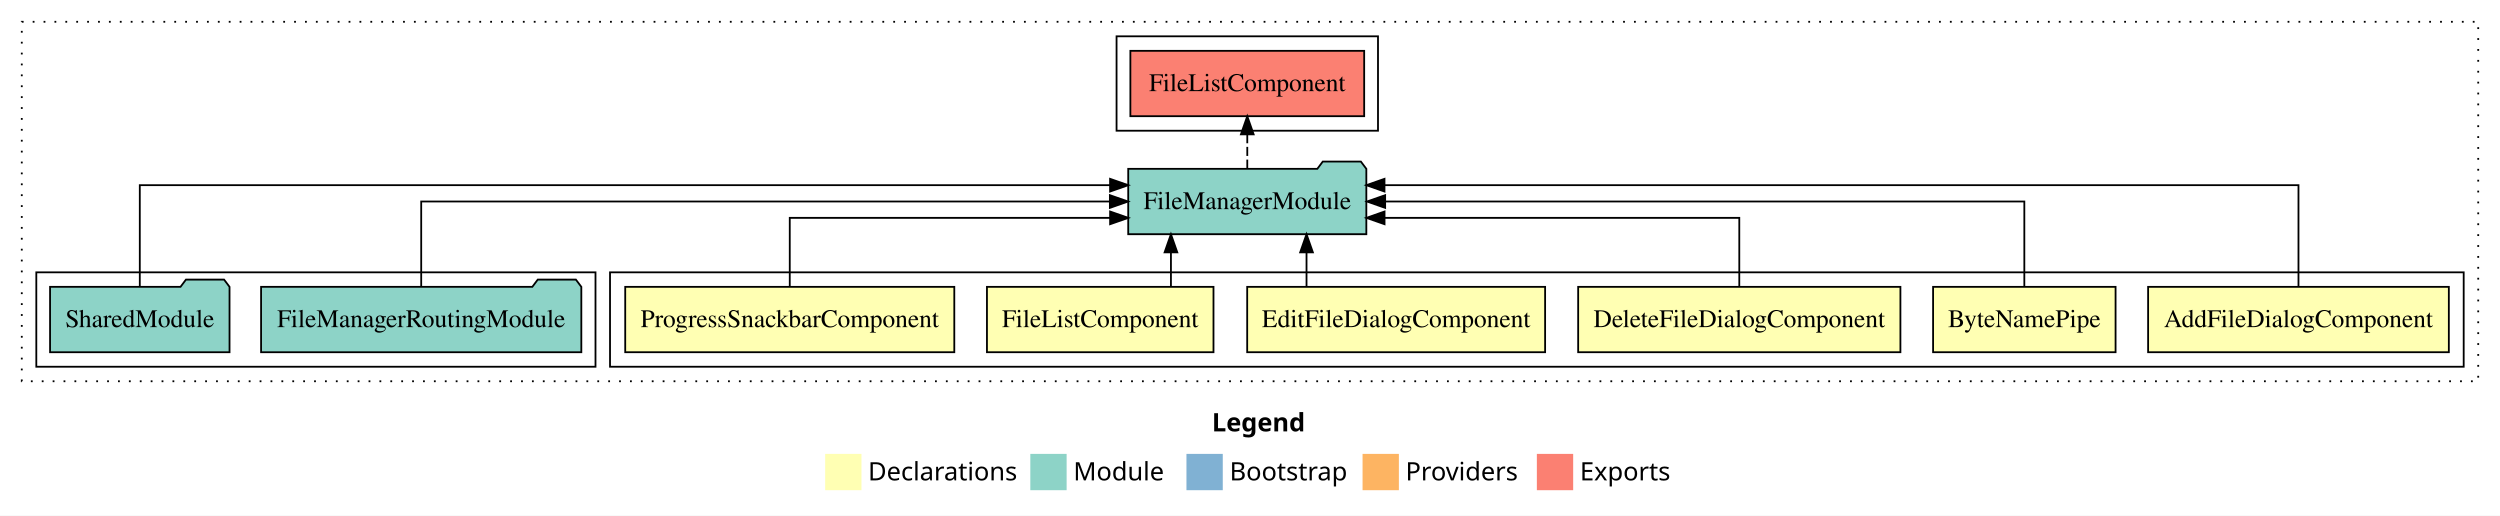
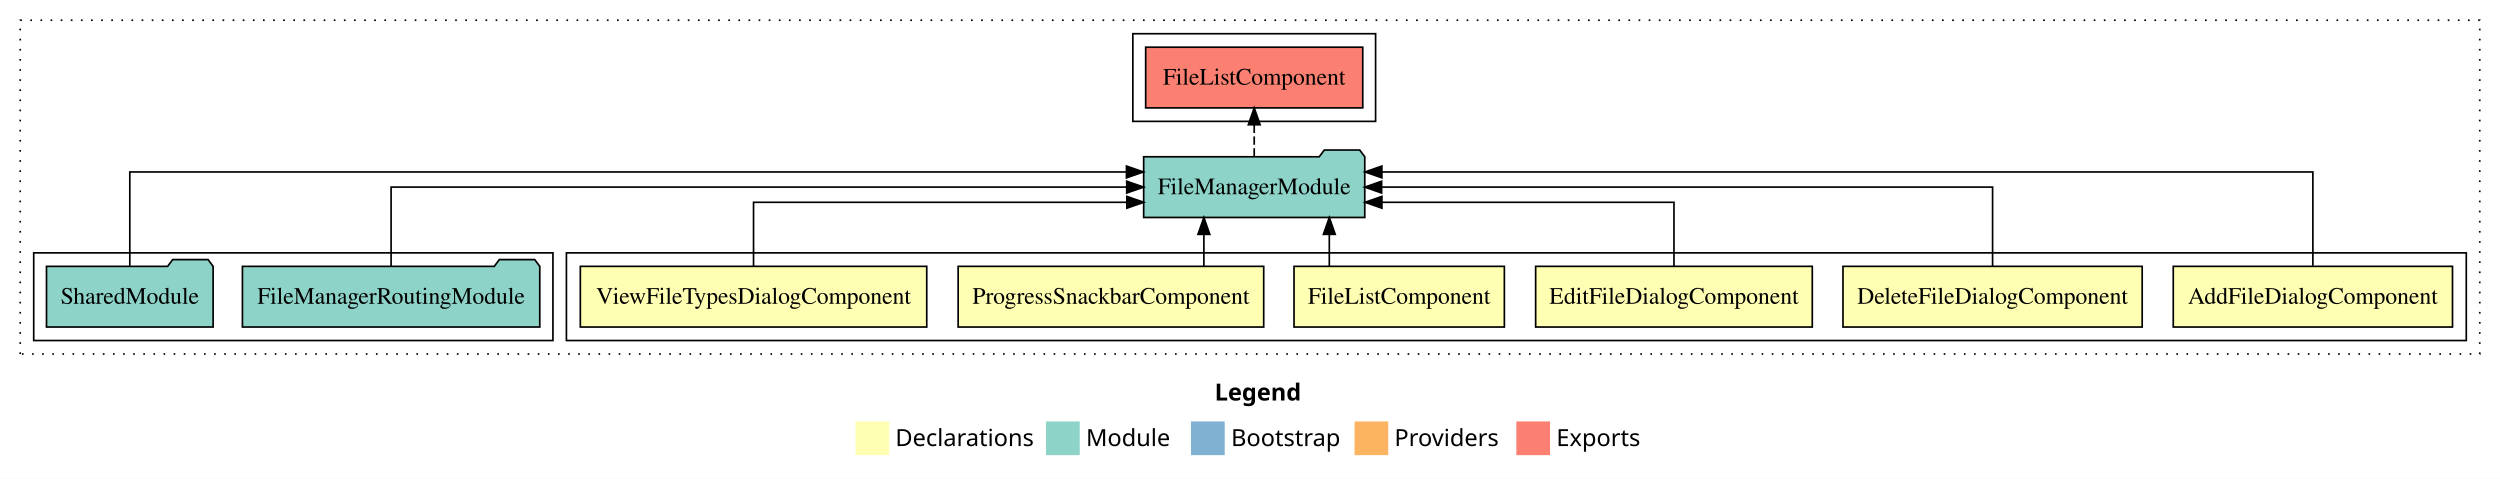
- <svg xmlns="http://www.w3.org/2000/svg" width="1377pt" height="284pt" viewBox="0.00 0.00 1377.00 284.00">
+ <svg xmlns="http://www.w3.org/2000/svg" width="1483pt" height="284pt" viewBox="0.00 0.00 1483.00 284.00">
  <g id="graph0" class="graph" transform="scale(1 1) rotate(0) translate(4 280)">
-     <polygon fill="#ffffff" stroke="transparent" points="-4,4 -4,-280 1373,-280 1373,4 -4,4" />
-     <text text-anchor="start" x="663.509" y="-42.4" font-family="sans-serif" font-weight="bold" font-size="14.00" fill="#000000">Legend</text>
-     <polygon fill="#ffffb3" stroke="transparent" points="450.5,-10 450.5,-30 470.5,-30 470.5,-10 450.5,-10" />
-     <text text-anchor="start" x="474.129" y="-15.4" font-family="sans-serif" font-size="14.00" fill="#000000">  Declarations</text>
-     <polygon fill="#8dd3c7" stroke="transparent" points="563.5,-10 563.5,-30 583.5,-30 583.5,-10 563.5,-10" />
-     <text text-anchor="start" x="587.225" y="-15.4" font-family="sans-serif" font-size="14.00" fill="#000000">  Module</text>
-     <polygon fill="#80b1d3" stroke="transparent" points="649.5,-10 649.5,-30 669.5,-30 669.5,-10 649.5,-10" />
-     <text text-anchor="start" x="673.281" y="-15.4" font-family="sans-serif" font-size="14.00" fill="#000000">  Bootstrap</text>
-     <polygon fill="#fdb462" stroke="transparent" points="746.5,-10 746.5,-30 766.5,-30 766.5,-10 746.5,-10" />
-     <text text-anchor="start" x="770.173" y="-15.4" font-family="sans-serif" font-size="14.00" fill="#000000">  Providers</text>
-     <polygon fill="#fb8072" stroke="transparent" points="842.5,-10 842.5,-30 862.5,-30 862.5,-10 842.5,-10" />
-     <text text-anchor="start" x="866.226" y="-15.4" font-family="sans-serif" font-size="14.00" fill="#000000">  Exports</text>
+     <polygon fill="#ffffff" stroke="transparent" points="-4,4 -4,-280 1479,-280 1479,4 -4,4" />
+     <text text-anchor="start" x="716.509" y="-42.4" font-family="sans-serif" font-weight="bold" font-size="14.00" fill="#000000">Legend</text>
+     <polygon fill="#ffffb3" stroke="transparent" points="503.5,-10 503.5,-30 523.5,-30 523.5,-10 503.5,-10" />
+     <text text-anchor="start" x="527.129" y="-15.4" font-family="sans-serif" font-size="14.00" fill="#000000">  Declarations</text>
+     <polygon fill="#8dd3c7" stroke="transparent" points="616.5,-10 616.5,-30 636.5,-30 636.5,-10 616.5,-10" />
+     <text text-anchor="start" x="640.225" y="-15.4" font-family="sans-serif" font-size="14.00" fill="#000000">  Module</text>
+     <polygon fill="#80b1d3" stroke="transparent" points="702.5,-10 702.5,-30 722.5,-30 722.5,-10 702.5,-10" />
+     <text text-anchor="start" x="726.281" y="-15.4" font-family="sans-serif" font-size="14.00" fill="#000000">  Bootstrap</text>
+     <polygon fill="#fdb462" stroke="transparent" points="799.5,-10 799.5,-30 819.5,-30 819.5,-10 799.5,-10" />
+     <text text-anchor="start" x="823.173" y="-15.4" font-family="sans-serif" font-size="14.00" fill="#000000">  Providers</text>
+     <polygon fill="#fb8072" stroke="transparent" points="895.5,-10 895.5,-30 915.5,-30 915.5,-10 895.5,-10" />
+     <text text-anchor="start" x="919.226" y="-15.4" font-family="sans-serif" font-size="14.00" fill="#000000">  Exports</text>
    <g id="clust1" class="cluster">
-       <polygon fill="none" stroke="#000000" stroke-dasharray="1,5" points="8,-70 8,-268 1361,-268 1361,-70 8,-70" />
+       <polygon fill="none" stroke="#000000" stroke-dasharray="1,5" points="8,-70 8,-268 1467,-268 1467,-70 8,-70" />
    </g>
    <g id="clust2" class="cluster">
-       <polygon fill="none" stroke="#000000" points="332,-78 332,-130 1353,-130 1353,-78 332,-78" />
+       <polygon fill="none" stroke="#000000" points="332,-78 332,-130 1459,-130 1459,-78 332,-78" />
    </g>
    <g id="clust9" class="cluster">
      <polygon fill="none" stroke="#000000" points="16,-78 16,-130 324,-130 324,-78 16,-78" />
    </g>
    <g id="clust10" class="cluster">
-       <polygon fill="none" stroke="#000000" points="611,-208 611,-260 755,-260 755,-208 611,-208" />
+       <polygon fill="none" stroke="#000000" points="668,-208 668,-260 812,-260 812,-208 668,-208" />
    </g>
    <g id="node1" class="node">
-       <polygon fill="#ffffb3" stroke="#000000" points="1344.82,-122 1179.18,-122 1179.18,-86 1344.82,-86 1344.82,-122" />
-       <text text-anchor="middle" x="1262" y="-99.8" font-family="Times,serif" font-size="14.00" fill="#000000">AddFileDialogComponent</text>
+       <polygon fill="#ffffb3" stroke="#000000" points="1450.82,-122 1285.18,-122 1285.18,-86 1450.82,-86 1450.82,-122" />
+       <text text-anchor="middle" x="1368" y="-99.8" font-family="Times,serif" font-size="14.00" fill="#000000">AddFileDialogComponent</text>
    </g>
    <g id="node7" class="node">
-       <polygon fill="#8dd3c7" stroke="#000000" points="748.577,-187 745.577,-191 724.577,-191 721.577,-187 617.423,-187 617.423,-151 748.577,-151 748.577,-187" />
-       <text text-anchor="middle" x="683" y="-164.8" font-family="Times,serif" font-size="14.00" fill="#000000">FileManagerModule</text>
+       <polygon fill="#8dd3c7" stroke="#000000" points="805.577,-187 802.577,-191 781.577,-191 778.577,-187 674.423,-187 674.423,-151 805.577,-151 805.577,-187" />
+       <text text-anchor="middle" x="740" y="-164.8" font-family="Times,serif" font-size="14.00" fill="#000000">FileManagerModule</text>
    </g>
    <g id="edge1" class="edge">
-       <path fill="none" stroke="#000000" d="M1262,-122.292C1262,-144.206 1262,-178 1262,-178 1262,-178 758.574,-178 758.574,-178" />
-       <polygon fill="#000000" stroke="#000000" points="758.574,-174.5 748.574,-178 758.574,-181.5 758.574,-174.5" />
+       <path fill="none" stroke="#000000" d="M1368,-122.292C1368,-144.206 1368,-178 1368,-178 1368,-178 815.725,-178 815.725,-178" />
+       <polygon fill="#000000" stroke="#000000" points="815.725,-174.5 805.725,-178 815.725,-181.5 815.725,-174.5" />
    </g>
    <g id="node2" class="node">
-       <polygon fill="#ffffb3" stroke="#000000" points="1161.256,-122 1060.744,-122 1060.744,-86 1161.256,-86 1161.256,-122" />
-       <text text-anchor="middle" x="1111" y="-99.8" font-family="Times,serif" font-size="14.00" fill="#000000">ByteNamePipe</text>
+       <polygon fill="#ffffb3" stroke="#000000" points="1266.745,-122 1089.255,-122 1089.255,-86 1266.745,-86 1266.745,-122" />
+       <text text-anchor="middle" x="1178" y="-99.8" font-family="Times,serif" font-size="14.00" fill="#000000">DeleteFileDialogComponent</text>
    </g>
    <g id="edge2" class="edge">
-       <path fill="none" stroke="#000000" d="M1111,-122.106C1111,-141.339 1111,-169 1111,-169 1111,-169 758.937,-169 758.937,-169" />
-       <polygon fill="#000000" stroke="#000000" points="758.937,-165.5 748.937,-169 758.937,-172.5 758.937,-165.5" />
+       <path fill="none" stroke="#000000" d="M1178,-122.106C1178,-141.339 1178,-169 1178,-169 1178,-169 815.573,-169 815.573,-169" />
+       <polygon fill="#000000" stroke="#000000" points="815.573,-165.5 805.573,-169 815.573,-172.5 815.573,-165.5" />
    </g>
    <g id="node3" class="node">
-       <polygon fill="#ffffb3" stroke="#000000" points="1042.745,-122 865.255,-122 865.255,-86 1042.745,-86 1042.745,-122" />
-       <text text-anchor="middle" x="954" y="-99.8" font-family="Times,serif" font-size="14.00" fill="#000000">DeleteFileDialogComponent</text>
+       <polygon fill="#ffffb3" stroke="#000000" points="1071.048,-122 906.952,-122 906.952,-86 1071.048,-86 1071.048,-122" />
+       <text text-anchor="middle" x="989" y="-99.8" font-family="Times,serif" font-size="14.00" fill="#000000">EditFileDialogComponent</text>
    </g>
    <g id="edge3" class="edge">
-       <path fill="none" stroke="#000000" d="M954,-122.027C954,-138.398 954,-160 954,-160 954,-160 758.601,-160 758.601,-160" />
-       <polygon fill="#000000" stroke="#000000" points="758.602,-156.5 748.601,-160 758.601,-163.5 758.602,-156.5" />
+       <path fill="none" stroke="#000000" d="M989,-122.027C989,-138.398 989,-160 989,-160 989,-160 815.747,-160 815.747,-160" />
+       <polygon fill="#000000" stroke="#000000" points="815.748,-156.5 805.747,-160 815.747,-163.5 815.748,-156.5" />
    </g>
    <g id="node4" class="node">
-       <polygon fill="#ffffb3" stroke="#000000" points="847.048,-122 682.952,-122 682.952,-86 847.048,-86 847.048,-122" />
-       <text text-anchor="middle" x="765" y="-99.8" font-family="Times,serif" font-size="14.00" fill="#000000">EditFileDialogComponent</text>
+       <polygon fill="#ffffb3" stroke="#000000" points="888.389,-122 763.611,-122 763.611,-86 888.389,-86 888.389,-122" />
+       <text text-anchor="middle" x="826" y="-99.8" font-family="Times,serif" font-size="14.00" fill="#000000">FileListComponent</text>
    </g>
    <g id="edge4" class="edge">
-       <path fill="none" stroke="#000000" d="M715.633,-122.106C715.633,-122.106 715.633,-140.991 715.633,-140.991" />
-       <polygon fill="#000000" stroke="#000000" points="712.133,-140.991 715.633,-150.991 719.133,-140.991 712.133,-140.991" />
+       <path fill="none" stroke="#000000" d="M784.547,-122.106C784.547,-122.106 784.547,-140.991 784.547,-140.991" />
+       <polygon fill="#000000" stroke="#000000" points="781.047,-140.991 784.547,-150.991 788.047,-140.991 781.047,-140.991" />
    </g>
    <g id="node5" class="node">
-       <polygon fill="#ffffb3" stroke="#000000" points="664.389,-122 539.611,-122 539.611,-86 664.389,-86 664.389,-122" />
-       <text text-anchor="middle" x="602" y="-99.8" font-family="Times,serif" font-size="14.00" fill="#000000">FileListComponent</text>
+       <polygon fill="#ffffb3" stroke="#000000" points="745.627,-122 564.373,-122 564.373,-86 745.627,-86 745.627,-122" />
+       <text text-anchor="middle" x="655" y="-99.8" font-family="Times,serif" font-size="14.00" fill="#000000">ProgressSnackbarComponent</text>
    </g>
    <g id="edge5" class="edge">
-       <path fill="none" stroke="#000000" d="M640.953,-122.106C640.953,-122.106 640.953,-140.991 640.953,-140.991" />
-       <polygon fill="#000000" stroke="#000000" points="637.453,-140.991 640.953,-150.991 644.453,-140.991 637.453,-140.991" />
+       <path fill="none" stroke="#000000" d="M710.137,-122.106C710.137,-122.106 710.137,-140.991 710.137,-140.991" />
+       <polygon fill="#000000" stroke="#000000" points="706.638,-140.991 710.137,-150.991 713.638,-140.991 706.638,-140.991" />
    </g>
    <g id="node6" class="node">
-       <polygon fill="#ffffb3" stroke="#000000" points="521.627,-122 340.373,-122 340.373,-86 521.627,-86 521.627,-122" />
-       <text text-anchor="middle" x="431" y="-99.8" font-family="Times,serif" font-size="14.00" fill="#000000">ProgressSnackbarComponent</text>
+       <polygon fill="#ffffb3" stroke="#000000" points="545.744,-122 340.256,-122 340.256,-86 545.744,-86 545.744,-122" />
+       <text text-anchor="middle" x="443" y="-99.8" font-family="Times,serif" font-size="14.00" fill="#000000">ViewFileTypesDialogComponent</text>
    </g>
    <g id="edge6" class="edge">
-       <path fill="none" stroke="#000000" d="M431,-122.027C431,-138.398 431,-160 431,-160 431,-160 607.448,-160 607.448,-160" />
-       <polygon fill="#000000" stroke="#000000" points="607.448,-163.5 617.448,-160 607.448,-156.5 607.448,-163.5" />
+       <path fill="none" stroke="#000000" d="M443,-122.027C443,-138.398 443,-160 443,-160 443,-160 664.454,-160 664.454,-160" />
+       <polygon fill="#000000" stroke="#000000" points="664.455,-163.5 674.454,-160 664.454,-156.5 664.455,-163.5" />
    </g>
    <g id="node10" class="node">
-       <polygon fill="#fb8072" stroke="#000000" points="747.39,-252 618.61,-252 618.61,-216 747.39,-216 747.39,-252" />
-       <text text-anchor="middle" x="683" y="-229.8" font-family="Times,serif" font-size="14.00" fill="#000000">FileListComponent </text>
+       <polygon fill="#fb8072" stroke="#000000" points="804.39,-252 675.61,-252 675.61,-216 804.39,-216 804.39,-252" />
+       <text text-anchor="middle" x="740" y="-229.8" font-family="Times,serif" font-size="14.00" fill="#000000">FileListComponent </text>
    </g>
    <g id="edge9" class="edge">
-       <path fill="none" stroke="#000000" stroke-dasharray="5,2" d="M683,-187.106C683,-187.106 683,-205.991 683,-205.991" />
-       <polygon fill="#000000" stroke="#000000" points="679.5,-205.991 683,-215.991 686.5,-205.991 679.5,-205.991" />
+       <path fill="none" stroke="#000000" stroke-dasharray="5,2" d="M740,-187.106C740,-187.106 740,-205.991 740,-205.991" />
+       <polygon fill="#000000" stroke="#000000" points="736.5,-205.991 740,-215.991 743.5,-205.991 736.5,-205.991" />
    </g>
    <g id="node8" class="node">
      <polygon fill="#8dd3c7" stroke="#000000" points="316.195,-122 313.195,-126 292.195,-126 289.195,-122 139.805,-122 139.805,-86 316.195,-86 316.195,-122" />
      <text text-anchor="middle" x="228" y="-99.8" font-family="Times,serif" font-size="14.00" fill="#000000">FileManagerRoutingModule</text>
    </g>
    <g id="edge7" class="edge">
-       <path fill="none" stroke="#000000" d="M228,-122.106C228,-141.339 228,-169 228,-169 228,-169 607.325,-169 607.325,-169" />
-       <polygon fill="#000000" stroke="#000000" points="607.325,-172.5 617.325,-169 607.325,-165.5 607.325,-172.5" />
+       <path fill="none" stroke="#000000" d="M228,-122.106C228,-141.339 228,-169 228,-169 228,-169 664.374,-169 664.374,-169" />
+       <polygon fill="#000000" stroke="#000000" points="664.374,-172.5 674.374,-169 664.374,-165.5 664.374,-172.5" />
    </g>
    <g id="node9" class="node">
      <polygon fill="#8dd3c7" stroke="#000000" points="122.423,-122 119.423,-126 98.423,-126 95.423,-122 23.577,-122 23.577,-86 122.423,-86 122.423,-122" />
      <text text-anchor="middle" x="73" y="-99.8" font-family="Times,serif" font-size="14.00" fill="#000000">SharedModule</text>
    </g>
    <g id="edge8" class="edge">
-       <path fill="none" stroke="#000000" d="M73,-122.292C73,-144.206 73,-178 73,-178 73,-178 607.43,-178 607.43,-178" />
-       <polygon fill="#000000" stroke="#000000" points="607.43,-181.5 617.43,-178 607.43,-174.5 607.43,-181.5" />
+       <path fill="none" stroke="#000000" d="M73,-122.292C73,-144.206 73,-178 73,-178 73,-178 664.22,-178 664.22,-178" />
+       <polygon fill="#000000" stroke="#000000" points="664.22,-181.5 674.22,-178 664.22,-174.5 664.22,-181.5" />
    </g>
  </g>
</svg>
